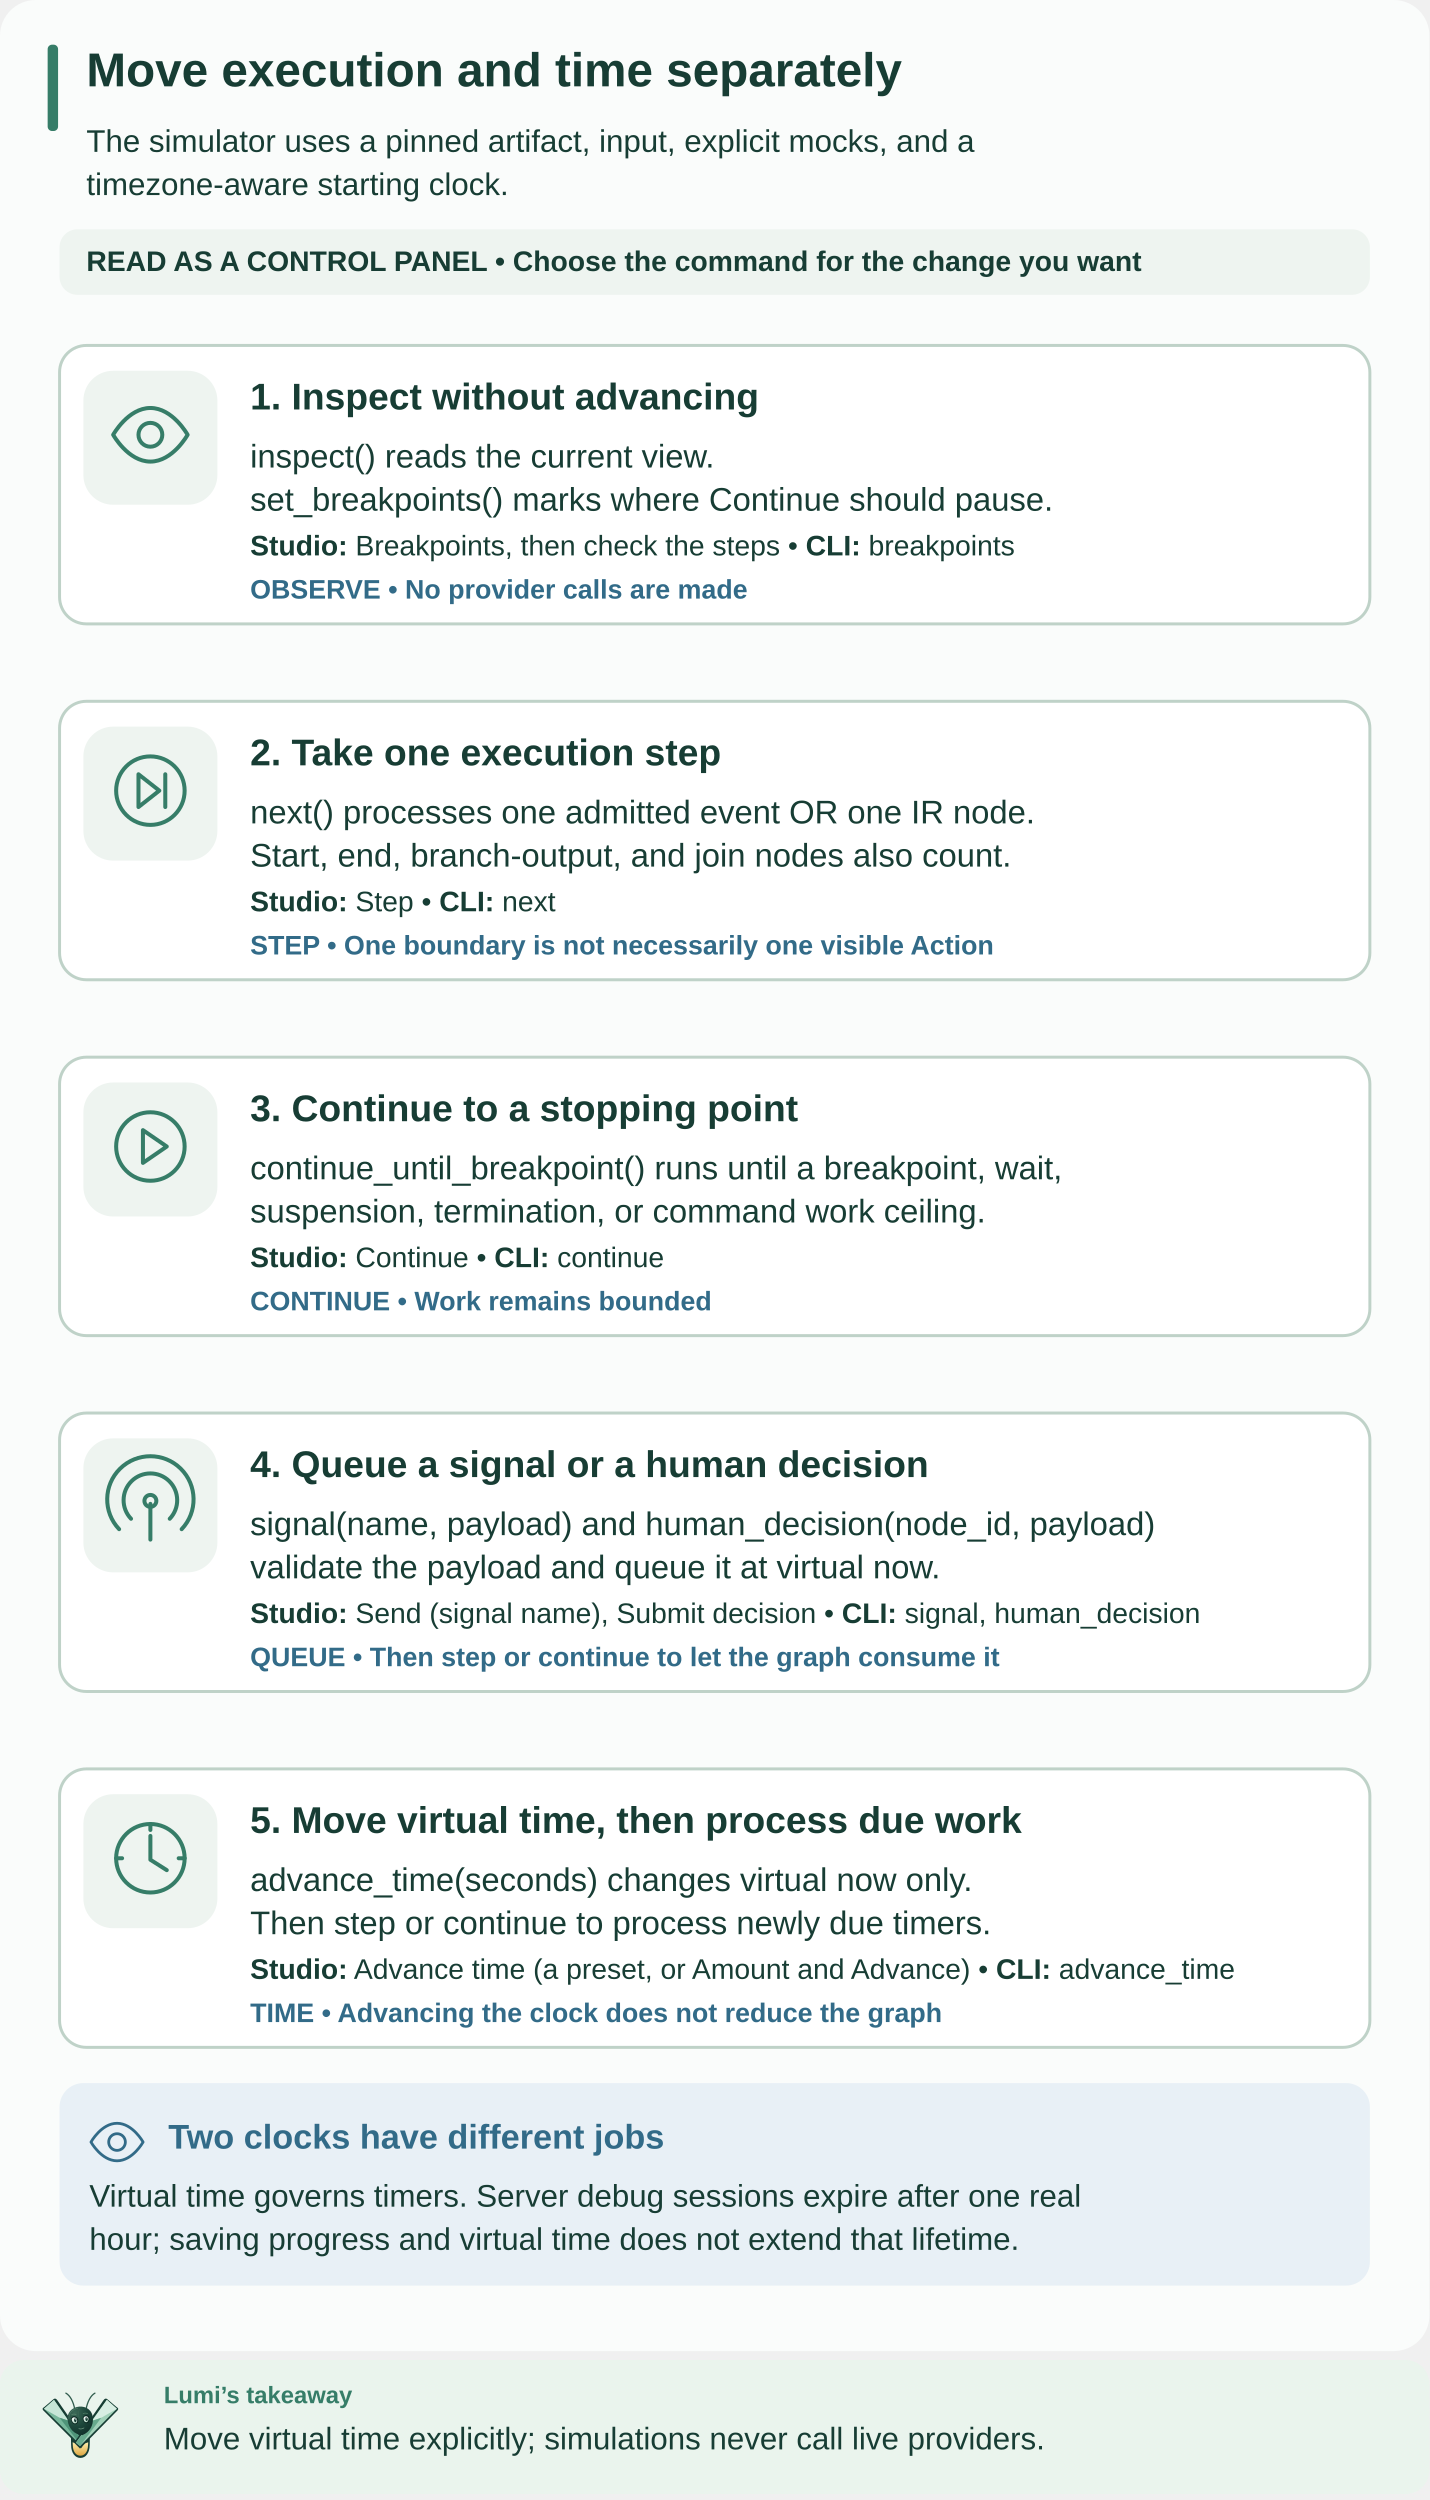
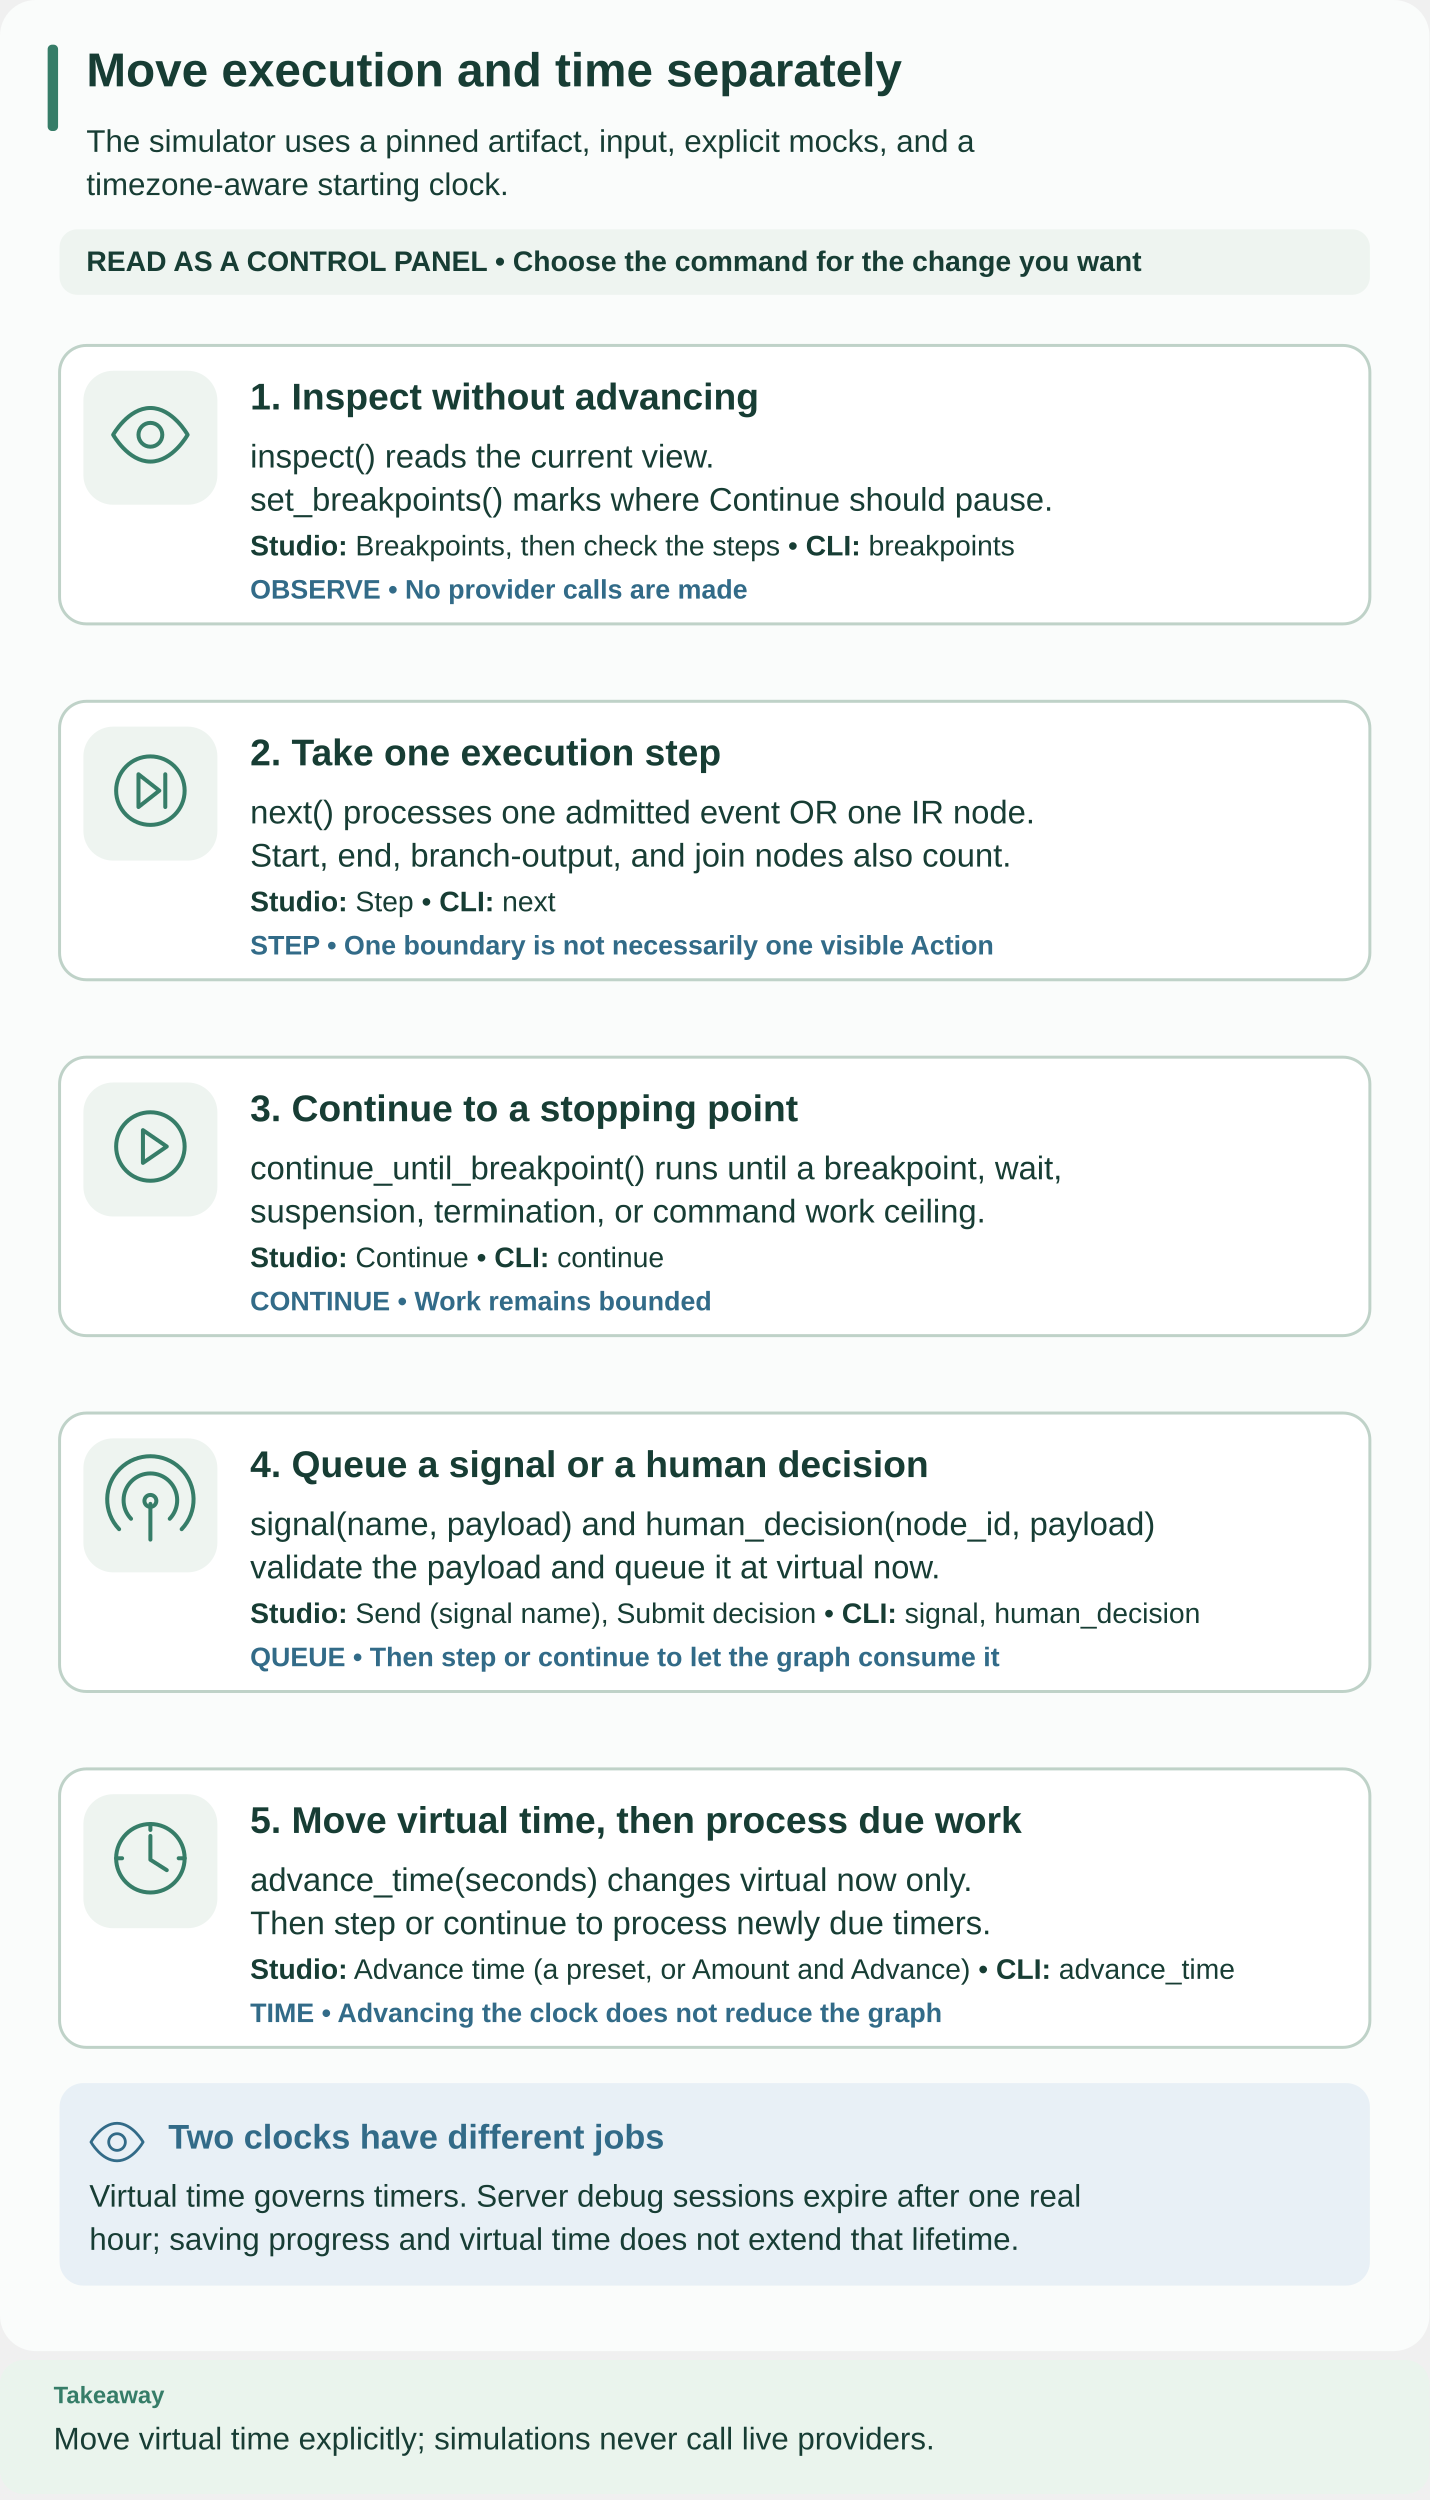
<svg xmlns="http://www.w3.org/2000/svg" width="960" height="1679" viewBox="0 0 960 1679" role="img" aria-labelledby="title desc">
  <defs>
    <marker id="arrow" viewBox="0 0 10 10" refX="9" refY="5" markerWidth="7" markerHeight="7" orient="auto">
      <path d="M0 0 10 5 0 10z" fill="#367D68" />
    </marker>
  </defs>
  <style>text{font-family:Arial,Helvetica,sans-serif}.edge{stroke:#367D68;stroke-width:3;fill:none;marker-end:url(#arrow)}</style>
  <rect width="960" height="1579" rx="24" fill="#FAFCFB" />
  <rect x="32" y="30" width="7" height="58" rx="3" fill="#367D68" />
  <text x="58" y="58" font-size="32" font-weight="700" fill="#173D34">Move execution and time separately</text>
  <text x="58" y="102" font-size="21" font-weight="400" fill="#173D34">The simulator uses a pinned artifact, input, explicit mocks, and a</text>
  <text x="58" y="131" font-size="21" font-weight="400" fill="#173D34">timezone-aware starting clock.</text>
  <rect x="40" y="154" width="880" height="44" rx="12" fill="#EEF4F0" />
  <text x="58" y="182" font-size="19" font-weight="600" fill="#173D34">READ AS A CONTROL PANEL  •  Choose the command for the change you want</text>
  <rect x="40" y="232" width="880" height="187" rx="18" fill="white" stroke="#BFD2C8" stroke-width="2" />
  <rect x="56" y="249" width="90" height="90" rx="20" fill="#EEF4F0" />
  <g transform="translate(73 264) scale(1)" stroke="#367D68" stroke-width="2.7" fill="none" stroke-linecap="round" stroke-linejoin="round">
    <path d="M3 28s10-18 25-18 25 18 25 18-10 18-25 18S3 28 3 28z" />
    <circle cx="28" cy="28" r="8" />
  </g>
  <text x="168" y="275" font-size="25" font-weight="700" fill="#173D34">1. Inspect without advancing</text>
  <text x="168" y="314" font-size="22" font-weight="400" fill="#173D34">inspect() reads the current view.</text>
  <text x="168" y="343" font-size="22" font-weight="400" fill="#173D34">set_breakpoints() marks where Continue should pause.</text>
  <text x="168" y="373" font-size="19" font-weight="400" fill="#173D34">
    <tspan font-weight="700">Studio:</tspan> Breakpoints, then check the steps • <tspan font-weight="700">CLI:</tspan> breakpoints</text>
  <text x="168" y="402" font-size="18" font-weight="600" fill="#326B88">OBSERVE • No provider calls are made</text>
  <rect x="40" y="471" width="880" height="187" rx="18" fill="white" stroke="#BFD2C8" stroke-width="2" />
  <rect x="56" y="488" width="90" height="90" rx="20" fill="#EEF4F0" />
  <g transform="translate(73 503) scale(1)" stroke="#367D68" stroke-width="2.7" fill="none" stroke-linecap="round" stroke-linejoin="round">
    <circle cx="28" cy="28" r="23" />
    <path d="m20 17 14 11-14 11z M38 17v22" />
  </g>
  <text x="168" y="514" font-size="25" font-weight="700" fill="#173D34">2. Take one execution step</text>
  <text x="168" y="553" font-size="22" font-weight="400" fill="#173D34">next() processes one admitted event OR one IR node.</text>
  <text x="168" y="582" font-size="22" font-weight="400" fill="#173D34">Start, end, branch-output, and join nodes also count.</text>
  <text x="168" y="612" font-size="19" font-weight="400" fill="#173D34">
    <tspan font-weight="700">Studio:</tspan> Step • <tspan font-weight="700">CLI:</tspan> next</text>
  <text x="168" y="641" font-size="18" font-weight="600" fill="#326B88">STEP • One boundary is not necessarily one visible Action</text>
  <rect x="40" y="710" width="880" height="187" rx="18" fill="white" stroke="#BFD2C8" stroke-width="2" />
  <rect x="56" y="727" width="90" height="90" rx="20" fill="#EEF4F0" />
  <g transform="translate(73 742) scale(1)" stroke="#367D68" stroke-width="2.7" fill="none" stroke-linecap="round" stroke-linejoin="round">
    <circle cx="28" cy="28" r="23" />
    <path d="m23 17 16 11-16 11z" />
  </g>
  <text x="168" y="753" font-size="25" font-weight="700" fill="#173D34">3. Continue to a stopping point</text>
  <text x="168" y="792" font-size="22" font-weight="400" fill="#173D34">continue_until_breakpoint() runs until a breakpoint, wait,</text>
  <text x="168" y="821" font-size="22" font-weight="400" fill="#173D34">suspension, termination, or command work ceiling.</text>
  <text x="168" y="851" font-size="19" font-weight="400" fill="#173D34">
    <tspan font-weight="700">Studio:</tspan> Continue • <tspan font-weight="700">CLI:</tspan> continue</text>
  <text x="168" y="880" font-size="18" font-weight="600" fill="#326B88">CONTINUE • Work remains bounded</text>
  <rect x="40" y="949" width="880" height="187" rx="18" fill="white" stroke="#BFD2C8" stroke-width="2" />
  <rect x="56" y="966" width="90" height="90" rx="20" fill="#EEF4F0" />
  <g transform="translate(73 981) scale(1)" stroke="#367D68" stroke-width="2.7" fill="none" stroke-linecap="round" stroke-linejoin="round">
    <path d="M28 29v24 M15 39a18 18 0 1 1 26 0 M7 46a29 29 0 1 1 42 0" />
    <circle cx="28" cy="27" r="4" />
  </g>
  <text x="168" y="992" font-size="25" font-weight="700" fill="#173D34">4. Queue a signal or a human decision</text>
  <text x="168" y="1031" font-size="22" font-weight="400" fill="#173D34">signal(name, payload) and human_decision(node_id, payload)</text>
  <text x="168" y="1060" font-size="22" font-weight="400" fill="#173D34">validate the payload and queue it at virtual now.</text>
  <text x="168" y="1090" font-size="19" font-weight="400" fill="#173D34">
    <tspan font-weight="700">Studio:</tspan> Send (signal name), Submit decision • <tspan font-weight="700">CLI:</tspan> signal, human_decision</text>
  <text x="168" y="1119" font-size="18" font-weight="600" fill="#326B88">QUEUE • Then step or continue to let the graph consume it</text>
  <rect x="40" y="1188" width="880" height="187" rx="18" fill="white" stroke="#BFD2C8" stroke-width="2" />
  <rect x="56" y="1205" width="90" height="90" rx="20" fill="#EEF4F0" />
  <g transform="translate(73 1220) scale(1)" stroke="#367D68" stroke-width="2.7" fill="none" stroke-linecap="round" stroke-linejoin="round">
    <circle cx="28" cy="28" r="23" />
    <path d="M28 13v16l11 7 M28 5v4 M5 28h4 M47 28h4" />
  </g>
  <text x="168" y="1231" font-size="25" font-weight="700" fill="#173D34">5. Move virtual time, then process due work</text>
  <text x="168" y="1270" font-size="22" font-weight="400" fill="#173D34">advance_time(seconds) changes virtual now only.</text>
  <text x="168" y="1299" font-size="22" font-weight="400" fill="#173D34">Then step or continue to process newly due timers.</text>
  <text x="168" y="1329" font-size="19" font-weight="400" fill="#173D34">
    <tspan font-weight="700">Studio:</tspan> Advance time (a preset, or Amount and Advance) • <tspan font-weight="700">CLI:</tspan> advance_time</text>
  <text x="168" y="1358" font-size="18" font-weight="600" fill="#326B88">TIME • Advancing the clock does not reduce the graph</text>
  <rect x="40" y="1399" width="880" height="136" rx="16" fill="#E8F0F6" />
  <g transform="translate(59 1419) scale(0.7)" stroke="#326B88" stroke-width="2.7" fill="none" stroke-linecap="round" stroke-linejoin="round">
    <path d="M3 28s10-18 25-18 25 18 25 18-10 18-25 18S3 28 3 28z" />
    <circle cx="28" cy="28" r="8" />
  </g>
  <text x="113" y="1443" font-size="23" font-weight="700" fill="#326B88">Two clocks have different jobs</text>
  <text x="60" y="1482" font-size="21" font-weight="400" fill="#173D34">Virtual time governs timers. Server debug sessions expire after one real</text>
  <text x="60" y="1511" font-size="21" font-weight="400" fill="#173D34">hour; saving progress and virtual time does not extend that lifetime.</text>
-   <g id="lumi-takeaway">
+   <g id="takeaway">
    <rect x="0" y="1585" width="960" height="90" rx="16" fill="#EAF4ED" />
-     <g transform="translate(22 1596) scale(.25)">
-       <defs>
-         <radialGradient id="lumi-face" cx=".3" cy=".2" r=".9">
-           <stop stop-color="#3C6957" />
-           <stop offset=".55" stop-color="#1C463A" />
-           <stop offset="1" stop-color="#102E28" />
-         </radialGradient>
-         <linearGradient id="lumi-eye" x1="0" y1="0" x2="0" y2="1">
-           <stop stop-color="#FFFFFF" />
-           <stop offset="1" stop-color="#B8DCC8" />
-         </linearGradient>
-         <linearGradient id="lumi-lantern" x1="0" y1="0" x2="0" y2="1">
-           <stop stop-color="#FFEDAD" />
-           <stop offset="1" stop-color="#DDA743" />
-         </linearGradient>
-       </defs>
-       <g stroke-linecap="round" stroke-linejoin="round">
-         <path d="M113 89C109 67 100 51 89 45M143 89C147 67 156 51 167 45" fill="none" stroke="#315C4E" stroke-width="3.5" />
-         <path d="M102 134Q128 122 154 134L153 184C153 206 142 219 128 219C114 219 103 206 103 184Z" fill="#173D34" />
-         <path d="M107 177Q128 185 149 177L148 191C146 205 138 213 128 213C118 213 110 205 108 191Z" fill="url(#lumi-lantern)" />
-         <path d="M30 83L56 61Q61 57 66 64L142 174L130 193L28 91Q24 86 30 83Z" fill="#173D34" />
-         <path d="M57 63L135 175L129 185L30 87Z" fill="#78B89C" />
-         <path d="M57 63L96 119L72 111L30 87Z" fill="#C7E6D7" />
-         <path d="M72 111L96 119L135 175L129 185Z" fill="#4F9479" />
-         <path d="M226 83L200 61Q195 57 190 64L111 178L127 194L228 91Q232 86 226 83Z" fill="#173D34" />
-         <path d="M199 63L116 178L127 187L226 87Z" fill="#A1D1B9" />
-         <path d="M199 63L160 119L184 111L226 87Z" fill="#D8EEE3" />
-         <path d="M184 111L160 119L116 178L127 187Z" fill="#68AA8D" />
-         <g transform="rotate(-5 128 120)">
-           <path d="M94 115C93 95 108 81 128 81C148 81 163 95 162 115       C162 135 150 152 130 158C109 155 95 138 94 115Z" fill="url(#lumi-face)" />
-           <path d="M98 111C98 96 110 86 124 85" fill="none" stroke="#83AF94" stroke-width="1.2" opacity=".5" />
-           <path d="M128 87C124 99 124 106 126 112" fill="none" stroke="#58856B" stroke-width="1" opacity=".4" />
-           <path d="M103 114C104 106 111 103 117 107C124 111 124 120 119 126       C111 131 104 124 103 114Z" fill="#0C2923" />
-           <path d="M105 114C106 109 111 107 116 110C120 113 121 120 117 124       C111 127 106 122 105 114Z" fill="url(#lumi-eye)" />
-           <ellipse cx="114.5" cy="116.5" rx="3.3" ry="5.4" fill="#173D34" />
-           <circle cx="115.5" cy="113.5" r="1.4" fill="#FFFFFF" />
-           <path d="M135 112C138 105 145 103 151 108C156 114 153 124 147 127       C139 129 133 120 135 112Z" fill="#0C2923" />
-           <path d="M137 113C139 108 144 107 148 110C152 114 150 121 146 124       C140 126 136 120 137 113Z" fill="url(#lumi-eye)" />
-           <ellipse cx="145" cy="116" rx="3.3" ry="5.4" fill="#173D34" />
-           <circle cx="146" cy="113" r="1.4" fill="#FFFFFF" />
-           <path d="M106 101Q112 98 118 102M137 101Q143 98 149 102" fill="none" stroke="#6C997E" stroke-width="1.8" opacity=".65" />
-           <path d="M122 140Q129 143 136 139" fill="none" stroke="#84B295" stroke-width="1.5" />
-         </g>
-       </g>
-     </g>
-     <text x="110" y="1614" style="font-family:Arial,Helvetica,sans-serif;font-size:16px;font-weight:700;fill:#367D68">Lumi’s takeaway</text>
-     <text x="110" y="1645" style="font-family:Arial,Helvetica,sans-serif;font-size:21px;fill:#173D34">Move virtual time explicitly; simulations never call live providers.</text>
+     <text x="36" y="1614" style="font-family:Arial,Helvetica,sans-serif;font-size:16px;font-weight:700;fill:#367D68">Takeaway</text>
+     <text x="36" y="1645" style="font-family:Arial,Helvetica,sans-serif;font-size:21px;fill:#173D34">Move virtual time explicitly; simulations never call live providers.</text>
  </g>
</svg>
